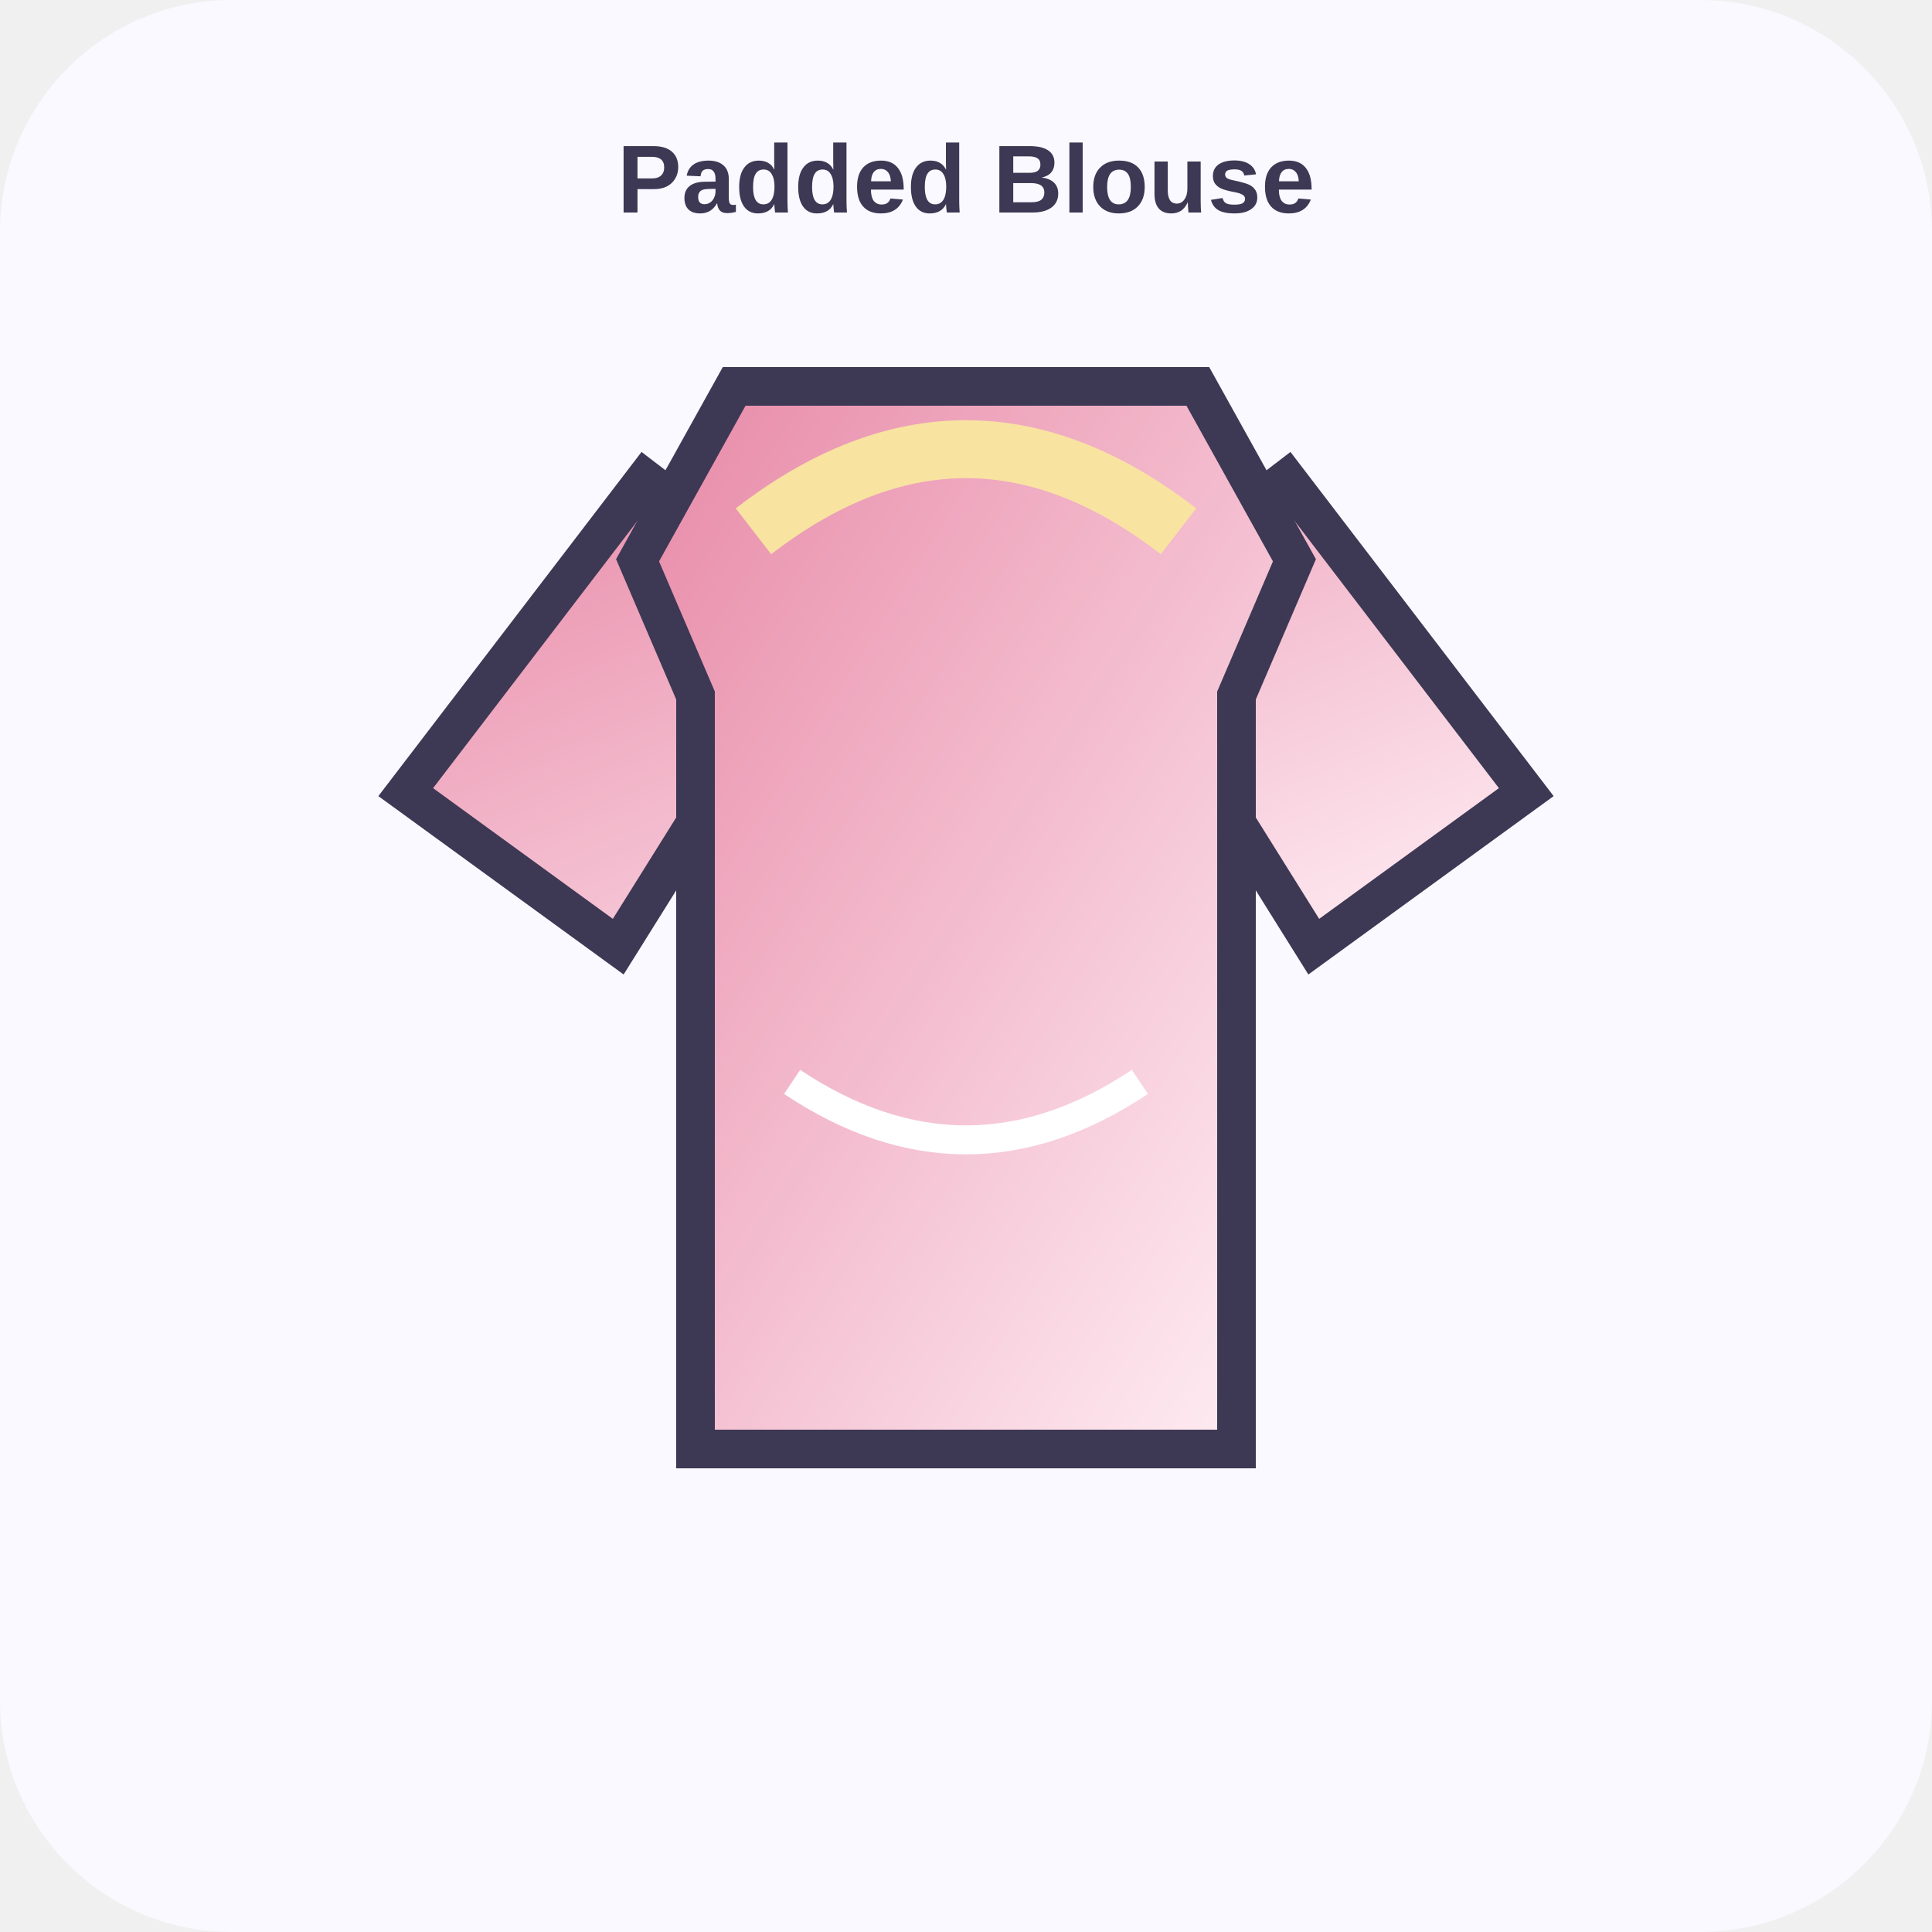
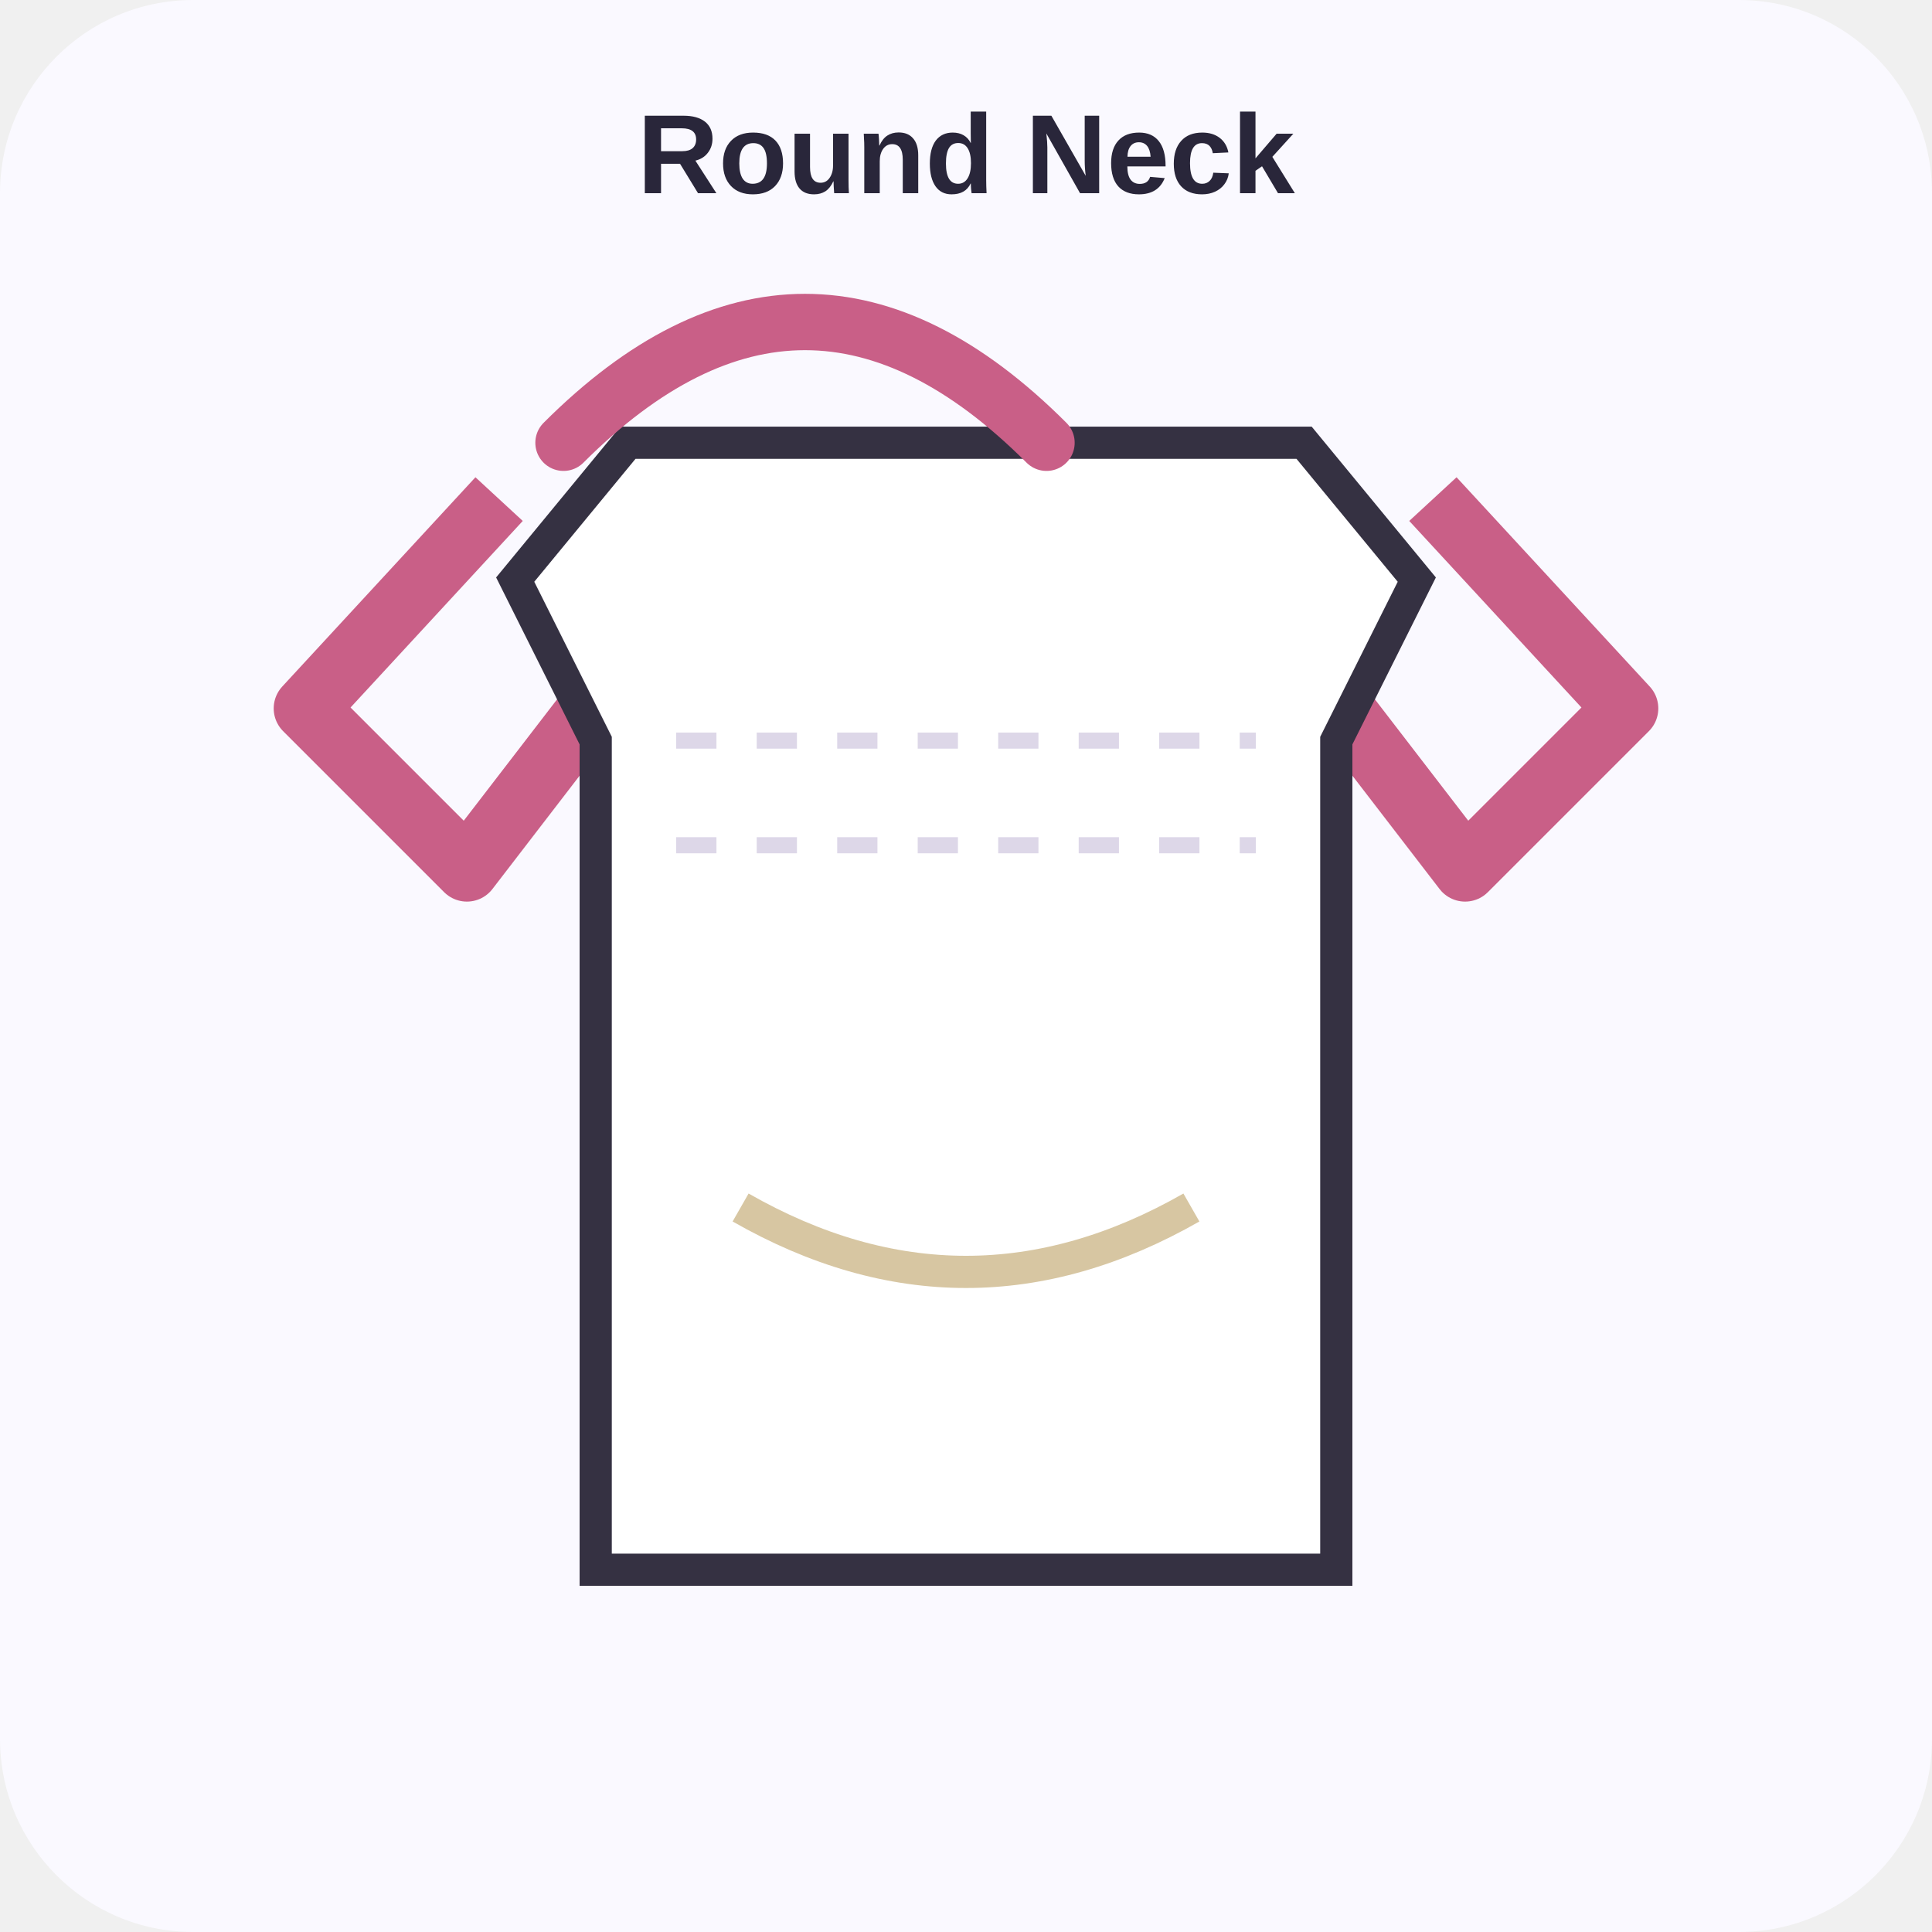
- <svg xmlns="http://www.w3.org/2000/svg" viewBox="0 0 200 200">
-   <defs>
-     <linearGradient id="g0" x1="0" y1="0" x2="1" y2="1">
-       <stop stop-color="#e889a7" />
-       <stop offset="1" stop-color="#fff0f6" />
-     </linearGradient>
-   </defs>
-   <rect width="200" height="200" rx="24" fill="#faf9ff" />
-   <text x="100" y="22" text-anchor="middle" font-family="Arial" font-size="10" font-weight="700" fill="#3d3854">Padded Blouse</text>
-   <path d="M68 48L42 82L64 98L84 66M132 48L158 82L136 98L116 66" fill="url(#g0)" stroke="#3d3854" stroke-width="4" />
-   <path d="M76 40H124L134 58L128 72V150H72V72L66 58Z" fill="url(#g0)" stroke="#3d3854" stroke-width="4" />
-   <path d="M78 55 Q100 38 122 55" fill="none" stroke="#f8e3a1" stroke-width="6" />
-   <path d="M82 112Q100 124 118 112" fill="none" stroke="#fff" stroke-width="3" />
+ <svg xmlns="http://www.w3.org/2000/svg" viewBox="0 0 240 240">
+   <rect width="240" height="240" rx="24" fill="#faf9ff" />
+   <text x="120" y="24" text-anchor="middle" font-family="Arial" font-size="14" font-weight="700" fill="#29263a">Round Neck</text>
+   <path d="M62 62 L38 88 L58 108 L78 82 M178 62 L202 88 L182 108 L162 82" fill="none" stroke="#c95f87" stroke-width="8" stroke-linejoin="round" />
+   <path d="M78 55 H162 L176 72 L166 92 V195 H74 V92 L64 72 Z" fill="white" stroke="#353142" stroke-width="4" />
+   <path d="M84 92 H156 M84 105 H156" stroke="#ddd7e8" stroke-width="2" stroke-dasharray="5 5" />
+   <g fill="none" stroke="#c95f87" stroke-width="7" stroke-linecap="round" stroke-linejoin="round">
+     <path d="M70 55 Q100 25 130 55" />
+   </g>
+   <path d="M92 150 Q120 166 148 150" fill="none" stroke="#d7c6a2" stroke-width="4" />
</svg>
